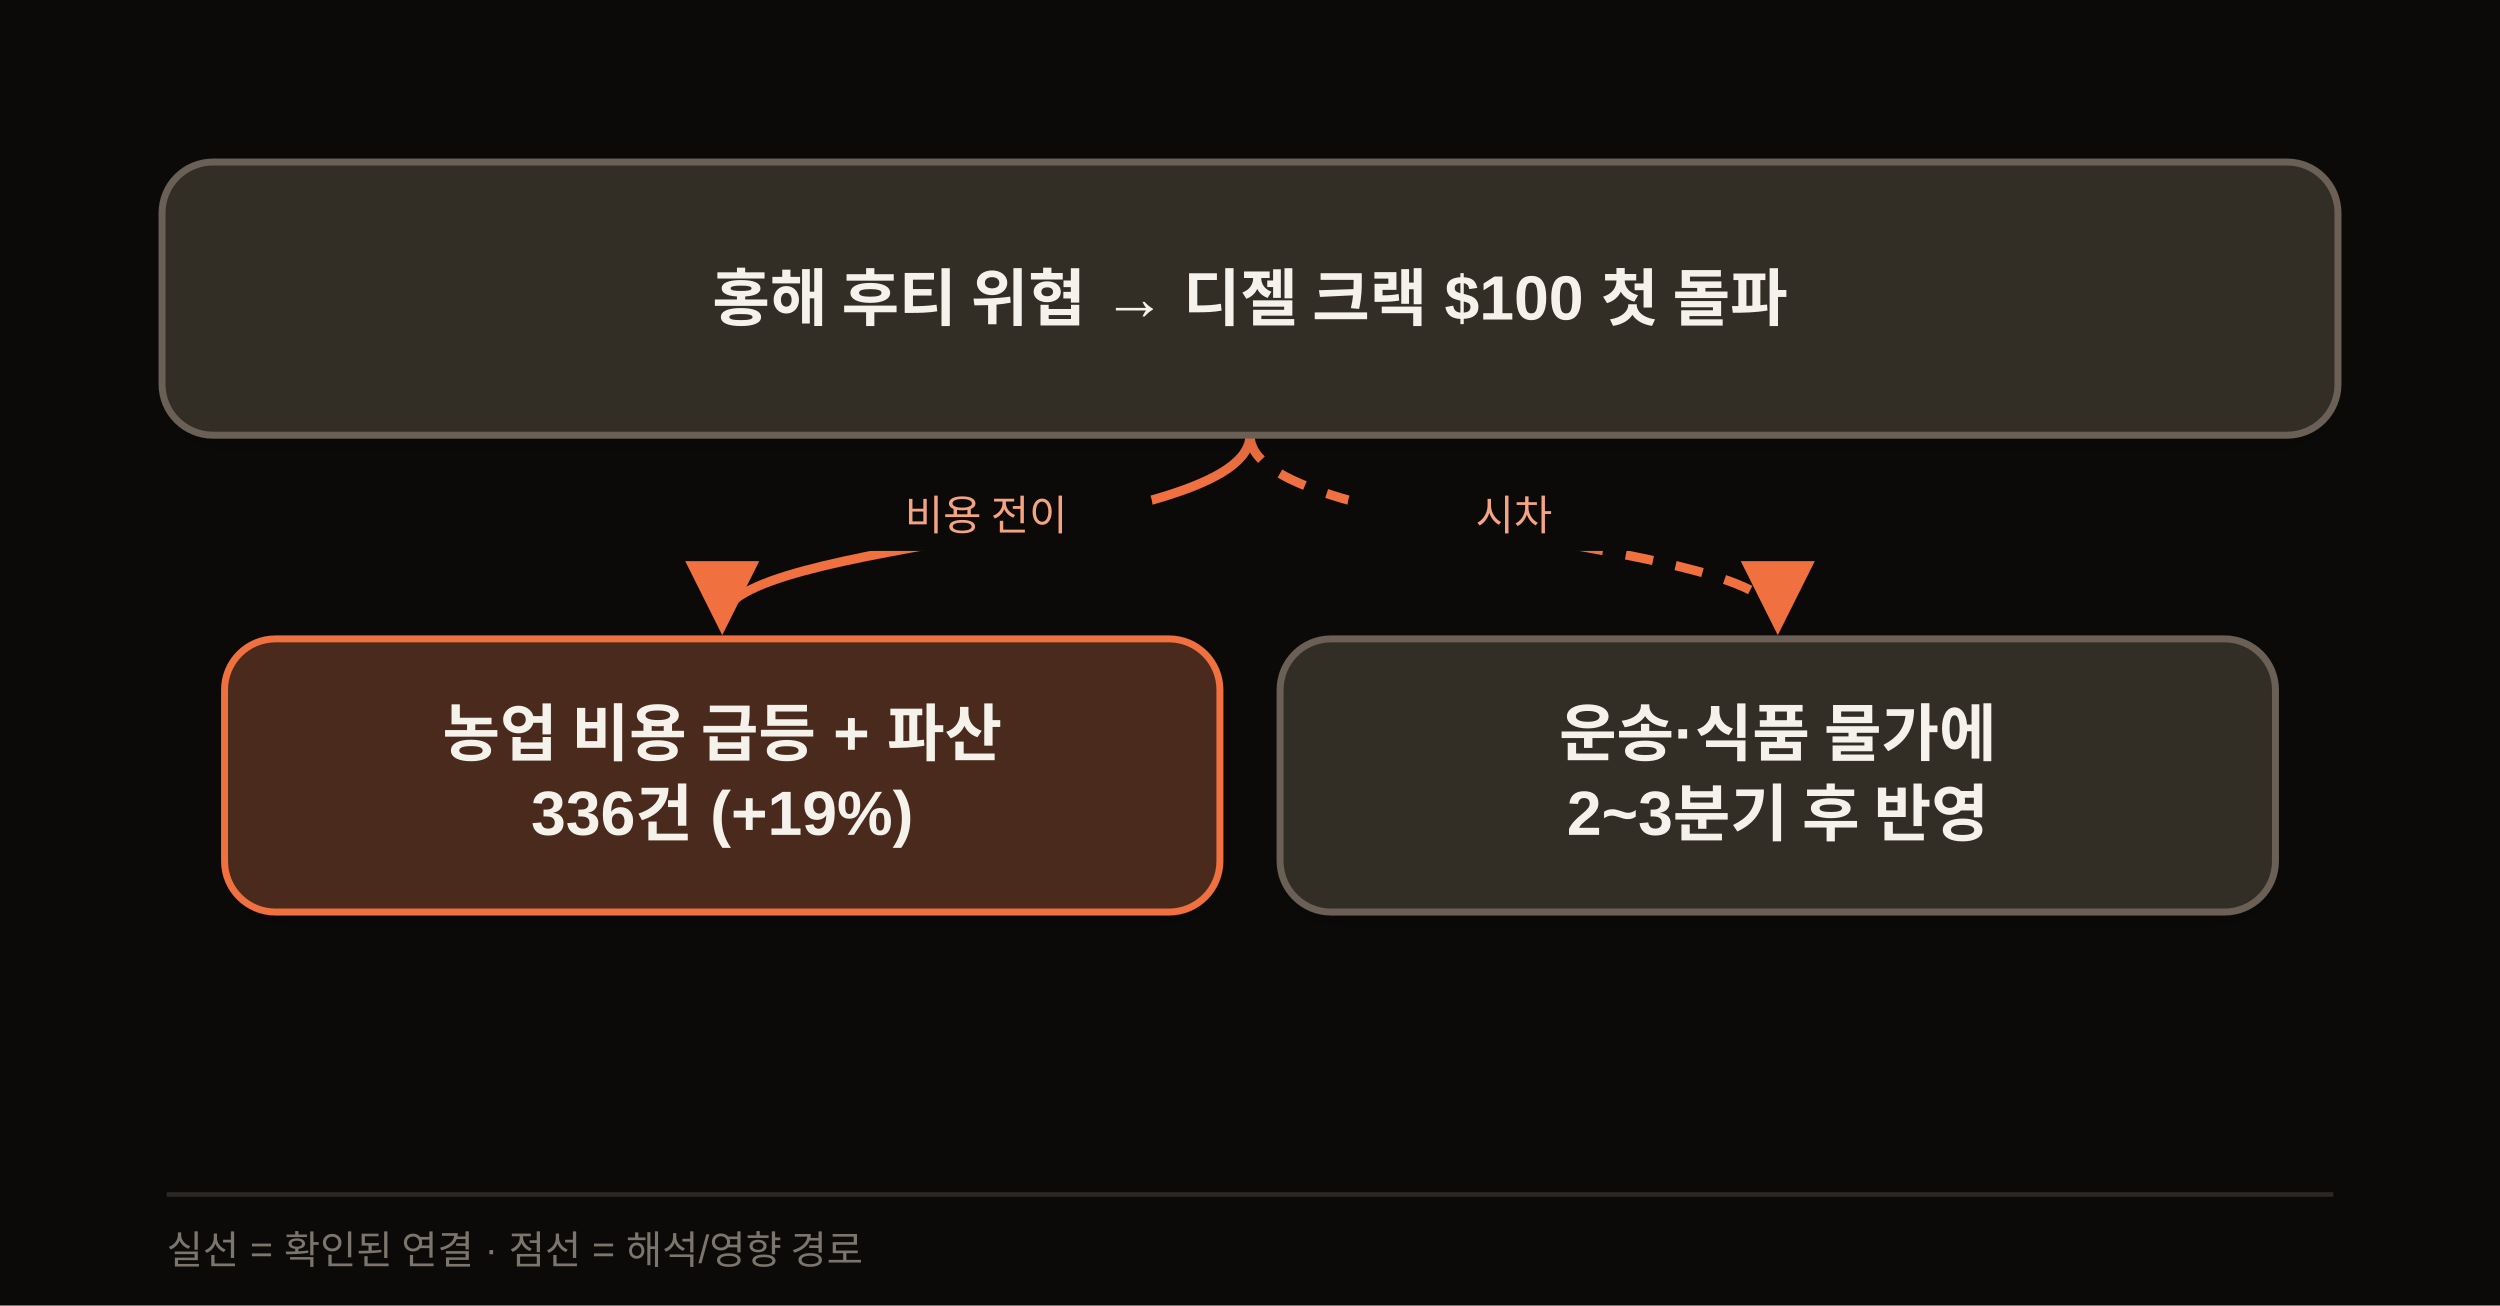
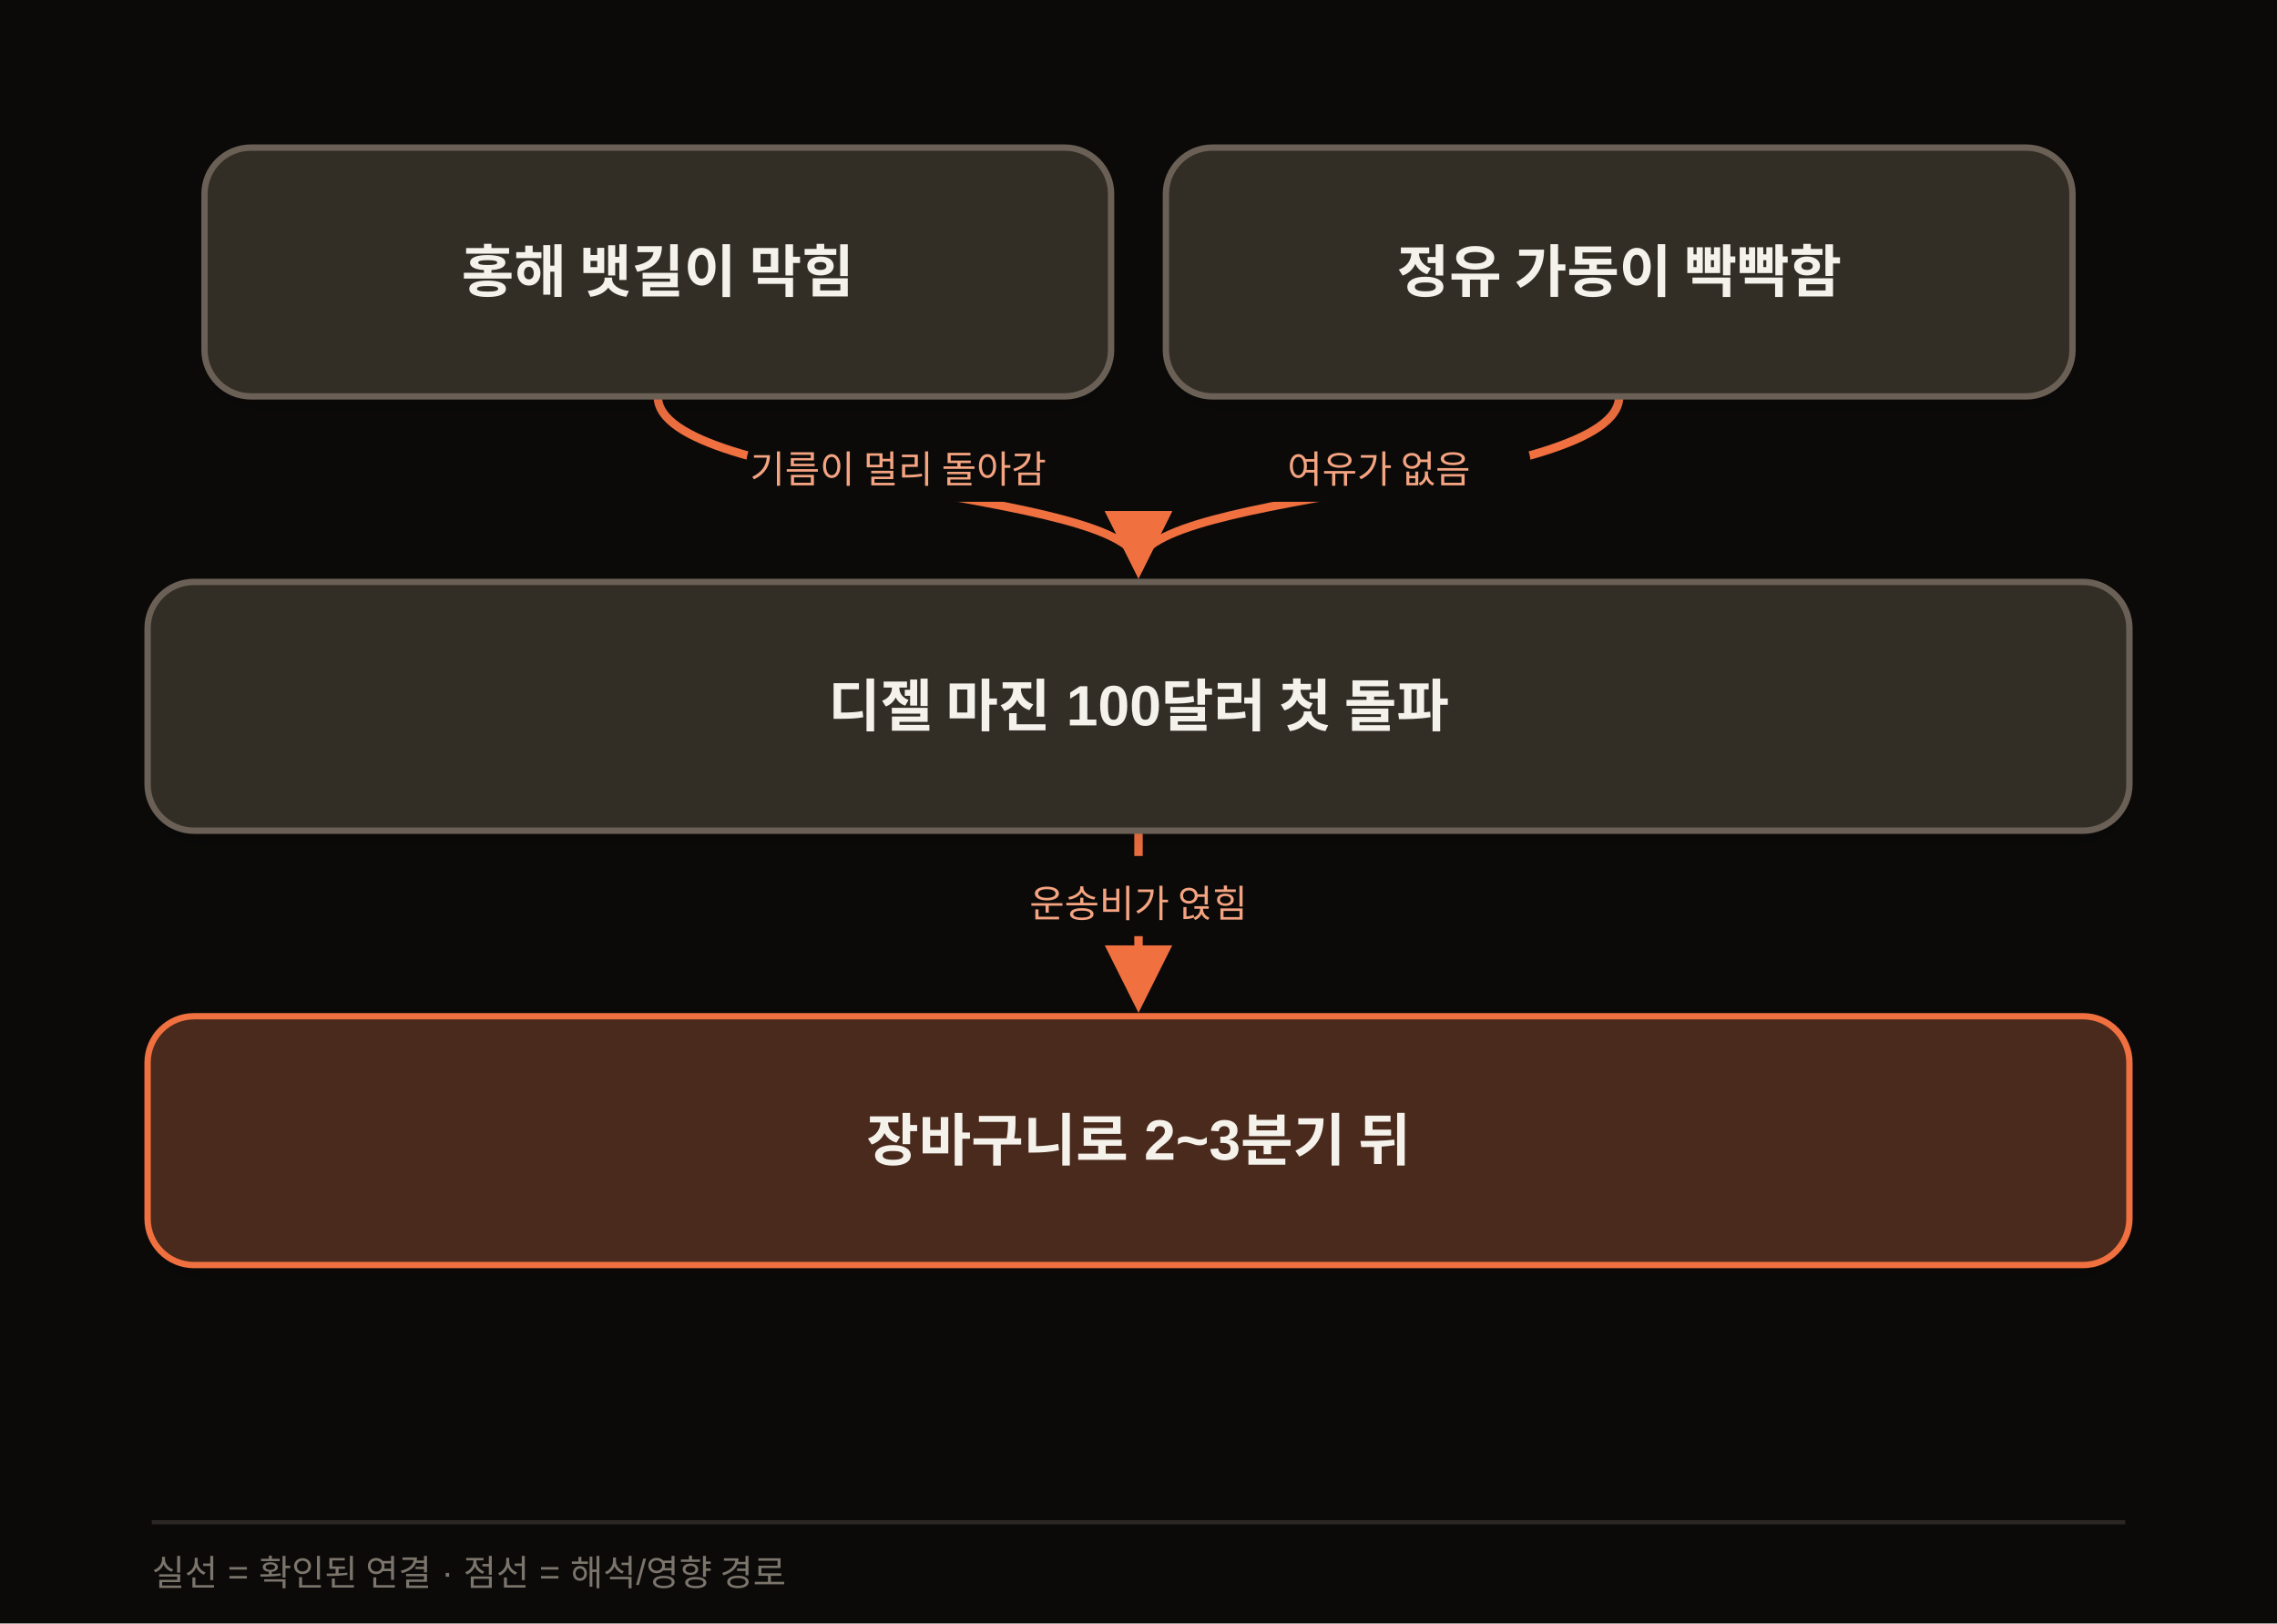
- <svg xmlns="http://www.w3.org/2000/svg" width="1080" height="564" viewBox="0 0 1080 564" class="morning-diagram" data-motion-orientation="TB" data-motion-steps="3">
+ <svg xmlns="http://www.w3.org/2000/svg" width="1080" height="770" viewBox="0 0 1080 770" class="morning-diagram" data-motion-orientation="TB" data-motion-steps="5">
  <defs>
    <filter id="shadow" x="-20%" y="-20%" width="140%" height="160%">
      <feDropShadow dx="0" dy="6" stdDeviation="8" flood-color="#111111" flood-opacity=".09" />
    </filter>
    <marker id="arrow" viewBox="0 0 10 10" refX="8" refY="5" markerWidth="8" markerHeight="8" orient="auto-start-reverse">
      <path d="M 0 0 L 10 5 L 0 10 z" fill="#F07040" />
    </marker>
  </defs>
-   <rect width="1080" height="564" fill="#0B0A09" />
-   <g class="motion-step motion-edge" data-motion-step="1" style="--motion-delay:680ms">
-     <path d="M 540.0 188.0 C 540.0 232.0, 312.0 232.0, 312.0 268.0" fill="none" stroke="#F07040" stroke-width="4" marker-end="url(#arrow)" />
+   <rect width="1080" height="770" fill="#0B0A09" />
+   <g class="motion-step motion-edge" data-motion-step="1" style="--motion-delay:1360ms">
+     <path d="M 312.0 188.0 C 312.0 232.0, 540.0 232.0, 540.0 268.0" fill="none" stroke="#F07040" stroke-width="4" marker-end="url(#arrow)" />
    <rect x="354.0" y="202.0" width="144" height="36" rx="18" fill="#0B0A09" />
-     <text x="426.0" y="229.0" text-anchor="middle" font-family="Apple SD Gothic Neo,Malgun Gothic,Arial,sans-serif" font-size="18" fill="#F5A481">비용 전이</text>
+     <text x="426.0" y="229.0" text-anchor="middle" font-family="Apple SD Gothic Neo,Malgun Gothic,Arial,sans-serif" font-size="18" fill="#F5A481">기름이 멀리 돌아감</text>
  </g>
  <g class="motion-step motion-edge" data-motion-step="1" style="--motion-delay:2040ms">
-     <path d="M 540.0 188.0 C 540.0 232.0, 768.0 232.0, 768.0 268.0" fill="none" stroke="#F07040" stroke-width="4" stroke-dasharray="12 10" marker-end="url(#arrow)" />
+     <path d="M 768.0 188.0 C 768.0 232.0, 540.0 232.0, 540.0 268.0" fill="none" stroke="#F07040" stroke-width="4" marker-end="url(#arrow)" />
    <rect x="582.0" y="202.0" width="144" height="36" rx="18" fill="#0B0A09" />
-     <text x="654.0" y="229.0" text-anchor="middle" font-family="Apple SD Gothic Neo,Malgun Gothic,Arial,sans-serif" font-size="18" fill="#F5A481">시차</text>
+     <text x="654.0" y="229.0" text-anchor="middle" font-family="Apple SD Gothic Neo,Malgun Gothic,Arial,sans-serif" font-size="18" fill="#F5A481">여유가 없음</text>
+   </g>
+   <g class="motion-step motion-edge" data-motion-step="3" style="--motion-delay:3400ms">
+     <path d="M 540.0 394.0 C 540.0 438.0, 540.0 438.0, 540.0 474.0" fill="none" stroke="#F07040" stroke-width="4" stroke-dasharray="12 10" marker-end="url(#arrow)" />
+     <rect x="468.0" y="408.0" width="144" height="36" rx="18" fill="#0B0A09" />
+     <text x="540.0" y="435.0" text-anchor="middle" font-family="Apple SD Gothic Neo,Malgun Gothic,Arial,sans-serif" font-size="18" fill="#F5A481">운송비가 얹힘</text>
  </g>
  <g class="motion-step motion-node" data-motion-step="0" style="--motion-delay:0ms;--motion-accent-delay:640ms">
-     <rect class="motion-node-shape" x="70.0" y="70.0" width="940.0" height="118.0" rx="22" fill="#332E26" stroke="#6B6156" stroke-width="3" filter="url(#shadow)" />
-     <text x="540.0" y="129.0" text-anchor="middle" dominant-baseline="middle" font-family="Apple SD Gothic Neo,Malgun Gothic,Arial,sans-serif" font-size="27" font-weight="700" fill="#F5F2EC">홍해 후티 위협 → 디젤 크랙 $100 첫 돌파</text>
+     <rect class="motion-node-shape" x="97.0" y="70.0" width="430.0" height="118.0" rx="22" fill="#332E26" stroke="#6B6156" stroke-width="3" filter="url(#shadow)" />
+     <text x="312.0" y="129.0" text-anchor="middle" dominant-baseline="middle" font-family="Apple SD Gothic Neo,Malgun Gothic,Arial,sans-serif" font-size="27" font-weight="700" fill="#F5F2EC">홍해 뱃길이 막힘</text>
  </g>
-   <g class="motion-step motion-node motion-risk" data-motion-step="2" style="--motion-delay:1360ms;--motion-accent-delay:2000ms">
-     <rect class="motion-node-shape" x="97.0" y="276.0" width="430.0" height="118.0" rx="22" fill="#4A2C1A" stroke="#F07040" stroke-width="3" filter="url(#shadow)" />
-     <text x="312.0" y="317.0" text-anchor="middle" dominant-baseline="middle" font-family="Apple SD Gothic Neo,Malgun Gothic,Arial,sans-serif" font-size="27" font-weight="700" fill="#F5F2EC">농업 비용 급등 + 파산</text>
-     <text x="312.0" y="353.0" text-anchor="middle" dominant-baseline="middle" font-family="Apple SD Gothic Neo,Malgun Gothic,Arial,sans-serif" font-size="27" font-weight="700" fill="#F5F2EC">336건 (+19%)</text>
+   <g class="motion-step motion-node" data-motion-step="0" style="--motion-delay:680ms;--motion-accent-delay:1320ms">
+     <rect class="motion-node-shape" x="553.0" y="70.0" width="430.0" height="118.0" rx="22" fill="#332E26" stroke="#6B6156" stroke-width="3" filter="url(#shadow)" />
+     <text x="768.0" y="129.0" text-anchor="middle" dominant-baseline="middle" font-family="Apple SD Gothic Neo,Malgun Gothic,Arial,sans-serif" font-size="27" font-weight="700" fill="#F5F2EC">정유 가동이 빡빡함</text>
  </g>
  <g class="motion-step motion-node" data-motion-step="2" style="--motion-delay:2720ms;--motion-accent-delay:3360ms">
-     <rect class="motion-node-shape" x="553.0" y="276.0" width="430.0" height="118.0" rx="22" fill="#332E26" stroke="#6B6156" stroke-width="3" filter="url(#shadow)" />
-     <text x="768.0" y="317.0" text-anchor="middle" dominant-baseline="middle" font-family="Apple SD Gothic Neo,Malgun Gothic,Arial,sans-serif" font-size="27" font-weight="700" fill="#F5F2EC">운송·식품 물가에</text>
-     <text x="768.0" y="353.0" text-anchor="middle" dominant-baseline="middle" font-family="Apple SD Gothic Neo,Malgun Gothic,Arial,sans-serif" font-size="27" font-weight="700" fill="#F5F2EC">2~3분기 후 반영</text>
+     <rect class="motion-node-shape" x="70.0" y="276.0" width="940.0" height="118.0" rx="22" fill="#332E26" stroke="#6B6156" stroke-width="3" filter="url(#shadow)" />
+     <text x="540.0" y="335.0" text-anchor="middle" dominant-baseline="middle" font-family="Apple SD Gothic Neo,Malgun Gothic,Arial,sans-serif" font-size="27" font-weight="700" fill="#F5F2EC">디젤 마진 100달러 첫 돌파</text>
  </g>
-   <line x1="72" y1="516" x2="1008" y2="516" stroke="#2A2724" stroke-width="2" />
-   <text x="72" y="546" font-family="Apple SD Gothic Neo,Malgun Gothic,Arial,sans-serif" font-size="17" fill="#7C756C">실선 = 확인된 연결 · 점선 = 해석/영향 경로</text>
+   <g class="motion-step motion-node motion-risk" data-motion-step="4" style="--motion-delay:4080ms;--motion-accent-delay:4720ms">
+     <rect class="motion-node-shape" x="70.0" y="482.0" width="940.0" height="118.0" rx="22" fill="#4A2C1A" stroke="#F07040" stroke-width="3" filter="url(#shadow)" />
+     <text x="540.0" y="541.0" text-anchor="middle" dominant-baseline="middle" font-family="Apple SD Gothic Neo,Malgun Gothic,Arial,sans-serif" font-size="27" font-weight="700" fill="#F5F2EC">장바구니로 2~3분기 뒤</text>
+   </g>
+   <line x1="72" y1="722" x2="1008" y2="722" stroke="#2A2724" stroke-width="2" />
+   <text x="72" y="752" font-family="Apple SD Gothic Neo,Malgun Gothic,Arial,sans-serif" font-size="17" fill="#7C756C">실선 = 확인된 연결 · 점선 = 해석/영향 경로</text>
</svg>
